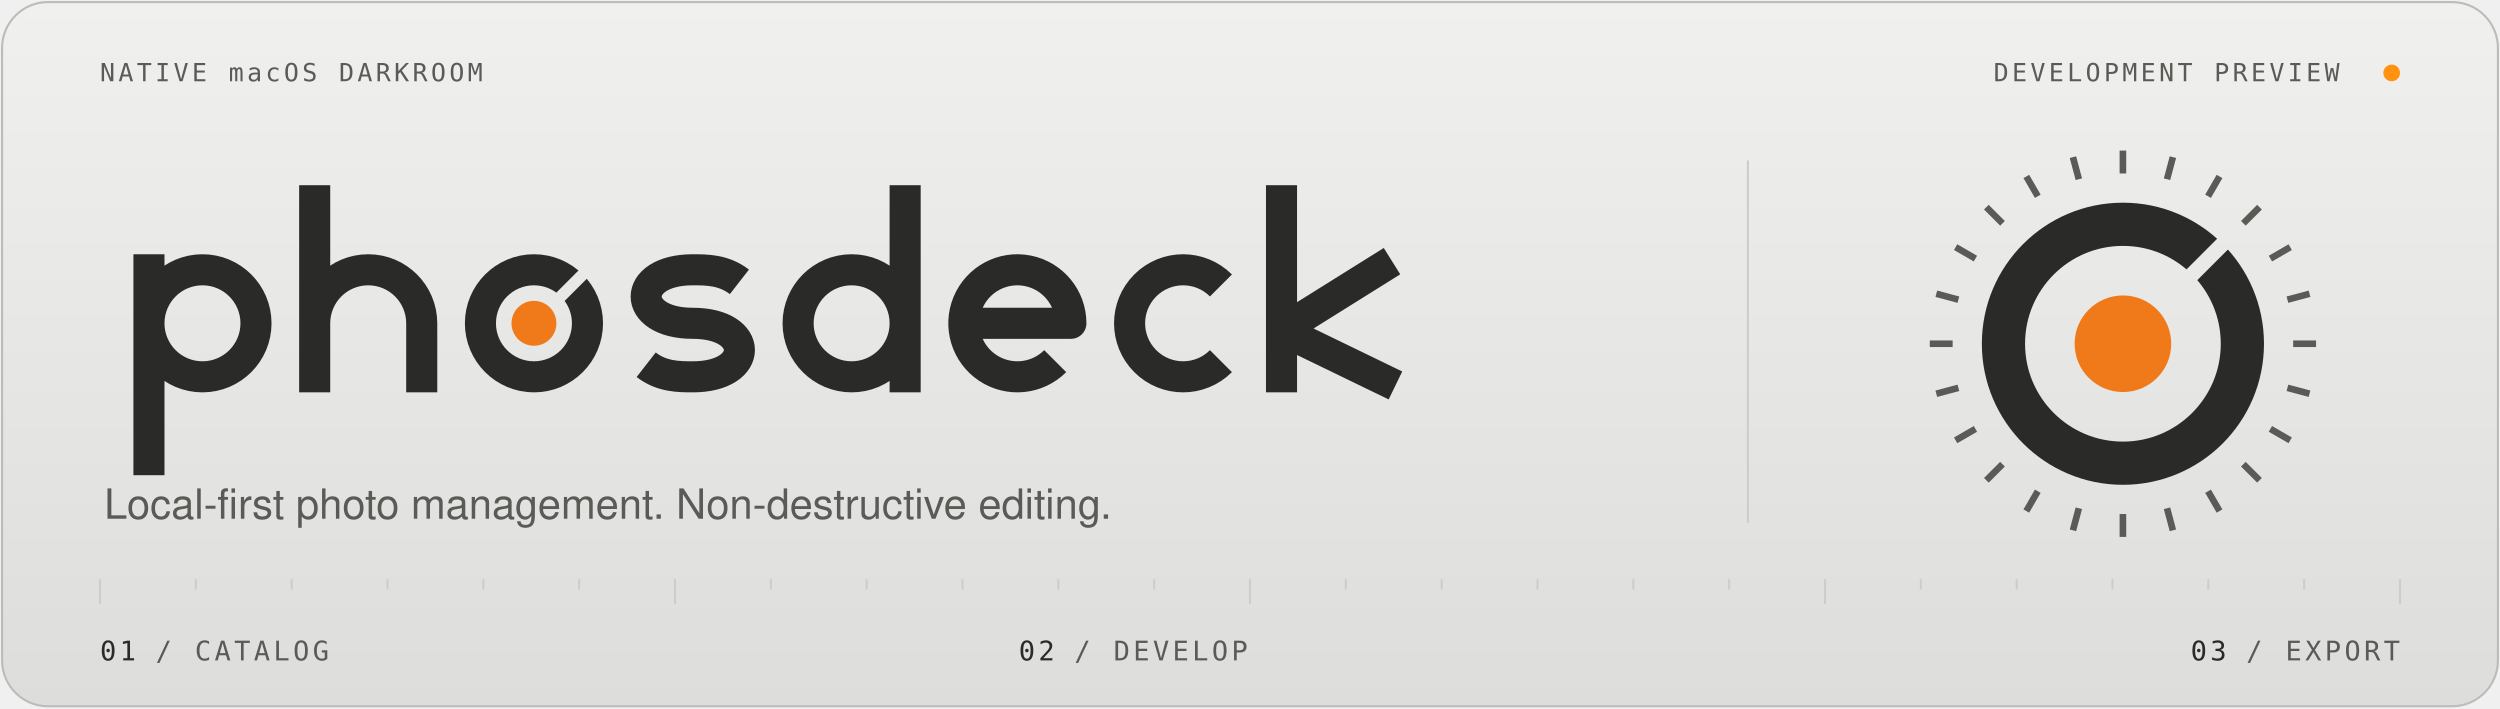
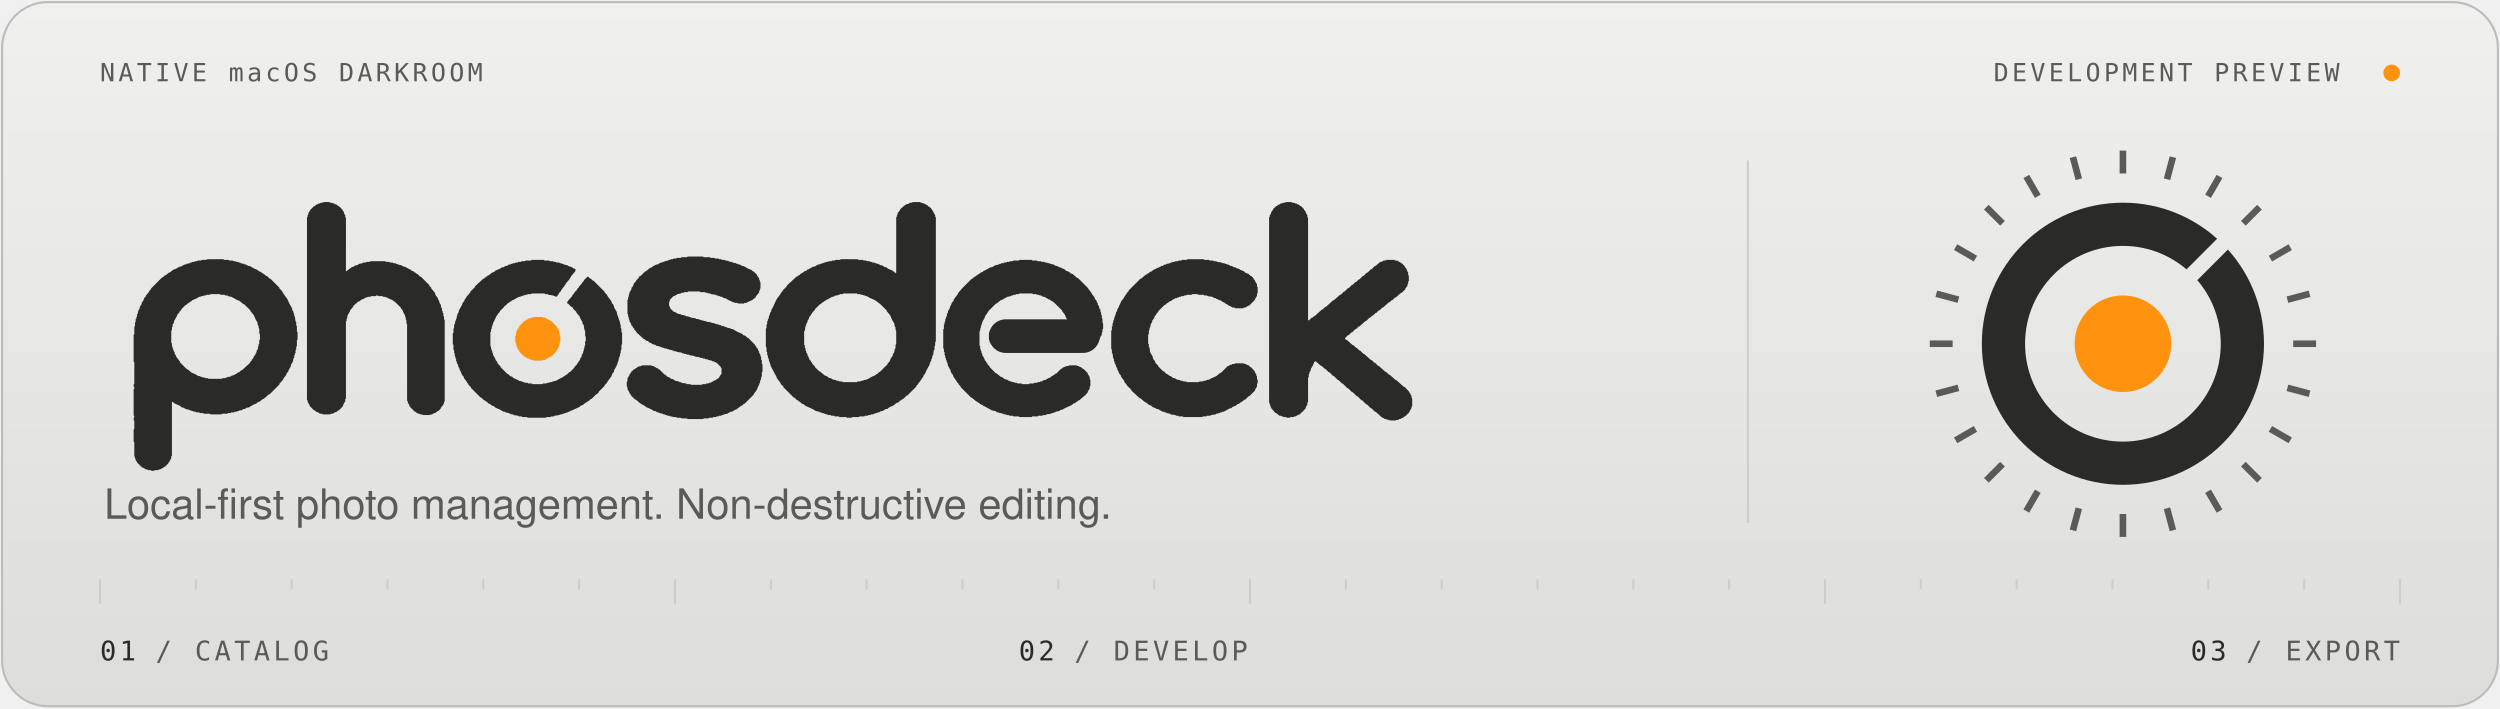
<svg xmlns="http://www.w3.org/2000/svg" width="1200" height="340" viewBox="0 0 1200 340" role="img" aria-labelledby="title description">
  <defs>
    <linearGradient id="case" x1="0" y1="0" x2="0" y2="1">
      <stop offset="0" stop-color="#F0F0EE" />
      <stop offset="1" stop-color="#DDDEDC" />
    </linearGradient>
  </defs>
  <rect x="1" y="1" width="1198" height="338" rx="22" fill="url(#case)" stroke="#BABDB7" />
  <g fill="#5A5B56" font-family="ui-monospace, SFMono-Regular, Menlo, Consolas, monospace" font-size="12" letter-spacing="1.6">
    <text x="48" y="39">NATIVE macOS DARKROOM</text>
    <text x="1123" y="39" text-anchor="end">DEVELOPMENT PREVIEW</text>
  </g>
  <circle cx="1148" cy="35" r="4" fill="#FF920E" />
-   <svg viewBox="0 0 392 108" width="650" height="179" role="img" x="44" y="69">
-     <g transform="translate(12,-28)">
-       <path d="M4.5,60V124M4.5,80a15.5,15.5 0 1 0 31.0,0a15.5,15.5 0 1 0 -31.0,0 M52.5,40V100M52.5,80A15.5,15.5 0 0 1 83.5,80V100 M175.5,68C171,64.5 166,64.5 162,64.5C144,64.5 144,80 162,80C180,80 180,95.5 162,95.5C158,95.5 153,95.5 148.5,92 M192.5,80a15.5,15.5 0 1 0 31.0,0a15.5,15.5 0 1 0 -31.0,0M223.5,40V100 M240.5,80H271.5A15.5,15.5 0 1 0 266.96,90.96 M314.96,69.04A15.5,15.5 0 1 0 314.96,90.96 M332.5,40V100M364.5,62L332.5,82L365.5,98" fill="none" stroke="#2A2B29" stroke-width="9" stroke-linecap="butt" stroke-linejoin="round" />
-       <mask id="notch1" maskUnits="userSpaceOnUse" x="91" y="55" width="50" height="50">
-         <rect x="91" y="55" width="50" height="50" fill="#fff" />
-         <line x1="122.36" y1="73.64" x2="131.56" y2="64.44" stroke="#000" stroke-width="3.4" />
-       </mask>
-       <circle cx="116" cy="80" r="15.5" fill="none" stroke="#2A2B29" stroke-width="9" mask="url(#notch1)" />
-       <circle cx="116" cy="80" r="6.5" fill="#F07A1A" />
-     </g>
+   <svg x="64" y="97" width="614" height="129" viewBox="137 169 1903 400" role="img" aria-label="Phosdeck">
+     <path fill="#2A2B29" fill-rule="evenodd" d="M2016.00 493.50L2019.50 493.00L2020.50 492.00L2022.50 492.00L2023.50 491.00L2026.50 490.00L2028.50 488.00L2029.50 488.00L2036.00 481.50L2036.00 480.50L2039.00 475.50L2039.00 473.50L2040.00 472.50L2040.00 461.50L2039.00 460.50L2039.00 457.50L2037.00 454.50L2037.00 453.50L2035.00 451.50L2035.00 450.50L2028.50 444.00L2027.50 444.00L2016.50 434.00L2015.50 434.00L2006.50 426.00L2005.50 426.00L2001.50 422.00L2000.50 422.00L1990.50 413.00L1989.50 413.00L1984.50 408.00L1983.50 408.00L1979.50 404.00L1978.50 404.00L1968.50 395.00L1967.50 395.00L1962.50 390.00L1961.50 390.00L1957.50 386.00L1956.50 386.00L1952.50 382.00L1951.50 382.00L1942.50 374.00L1941.50 374.00L1940.00 372.50L1940.00 371.50L1944.50 367.00L1945.50 367.00L1949.50 363.00L1950.50 363.00L1955.50 358.00L1956.50 358.00L1960.50 354.00L1961.50 354.00L1970.50 346.00L1971.50 346.00L1976.50 341.00L1977.50 341.00L1980.50 338.00L1981.50 338.00L1985.50 334.00L1986.50 334.00L1990.50 330.00L1991.50 330.00L1995.50 326.00L1996.50 326.00L2005.50 318.00L2006.50 318.00L2009.50 315.00L2010.50 315.00L2014.50 311.00L2015.50 311.00L2023.50 304.00L2024.50 304.00L2030.00 298.50L2030.00 297.50L2033.00 293.50L2033.00 291.50L2034.00 290.50L2034.00 287.50L2035.00 286.50L2035.00 278.50L2034.00 277.50L2034.00 273.50L2033.00 272.50L2031.00 267.50L2029.00 265.50L2029.00 264.50L2024.50 260.00L2023.50 260.00L2021.50 258.00L2020.50 258.00L2017.50 256.00L2014.50 256.00L2013.50 255.00L2001.50 255.00L2000.50 256.00L1997.50 256.00L1994.50 258.00L1992.50 258.00L1985.50 264.00L1984.50 264.00L1979.50 269.00L1978.50 269.00L1973.50 274.00L1972.50 274.00L1967.50 279.00L1966.50 279.00L1961.50 284.00L1960.50 284.00L1956.50 288.00L1955.50 288.00L1951.50 292.00L1950.50 292.00L1945.50 297.00L1944.50 297.00L1939.50 302.00L1938.50 302.00L1933.50 307.00L1932.50 307.00L1923.50 315.00L1922.50 315.00L1911.50 325.00L1910.50 325.00L1906.50 329.00L1905.50 329.00L1894.50 339.00L1893.50 339.00L1891.50 341.00L1890.50 341.00L1886.50 345.00L1885.50 345.00L1885.00 344.50L1885.00 192.50L1884.00 191.50L1884.00 188.50L1882.00 185.50L1881.00 182.50L1879.00 180.50L1879.00 179.50L1874.50 175.00L1873.50 175.00L1871.50 173.00L1868.50 172.00L1867.50 171.00L1865.50 171.00L1864.50 170.00L1861.50 170.00L1860.50 169.00L1851.50 169.00L1850.50 170.00L1847.50 170.00L1846.50 171.00L1844.50 171.00L1841.50 173.00L1840.50 173.00L1838.50 175.00L1837.50 175.00L1833.00 179.50L1833.00 180.50L1831.00 182.50L1829.00 187.50L1828.00 188.50L1828.00 190.50L1827.00 191.50L1827.00 467.50L1828.00 468.50L1828.00 470.50L1829.00 471.50L1829.00 473.50L1830.00 474.50L1830.00 475.50L1836.50 483.00L1837.50 483.00L1842.50 487.00L1844.50 487.00L1845.50 488.00L1847.50 488.00L1848.50 489.00L1852.50 489.00L1853.50 490.00L1857.50 490.00L1858.50 489.00L1863.50 489.00L1864.50 488.00L1866.50 488.00L1869.50 486.00L1872.50 485.00L1876.50 481.00L1878.00 480.50L1878.00 479.50L1881.00 476.50L1882.00 473.50L1883.00 472.50L1883.00 471.50L1884.00 470.50L1884.00 467.50L1885.00 466.50L1885.00 430.50L1886.00 429.50L1886.00 425.50L1887.00 424.50L1887.00 422.50L1889.00 419.50L1889.00 417.50L1892.00 412.50L1894.00 407.50L1895.50 406.00L1896.50 406.00L1904.50 413.00L1905.50 413.00L1909.50 417.00L1910.50 417.00L1915.50 422.00L1916.50 422.00L1922.50 428.00L1923.50 428.00L1929.50 434.00L1930.50 434.00L1935.50 439.00L1936.50 439.00L1943.50 446.00L1944.50 446.00L1950.50 452.00L1951.50 452.00L1957.50 458.00L1958.50 458.00L1964.50 464.00L1965.50 464.00L1971.50 470.00L1972.50 470.00L1978.50 476.00L1979.50 476.00L1984.50 481.00L1985.50 481.00L1995.50 490.00L1996.50 490.00L1999.50 492.00L2001.50 492.00L2002.50 493.00L2005.50 493.00L2006.50 494.00L2015.50 494.00ZM168.00 568.50L168.50 568.00L173.50 568.00L174.50 567.00L176.50 567.00L179.50 565.00L180.50 565.00L182.50 563.00L183.50 563.00L189.00 557.50L189.00 556.50L191.00 554.50L191.00 553.50L193.00 550.50L193.00 547.50L194.00 546.50L194.00 466.50L194.50 466.00L198.50 469.00L205.50 472.00L209.50 475.00L211.50 475.00L214.50 477.00L219.50 478.00L220.50 479.00L222.50 479.00L223.50 480.00L225.50 480.00L226.50 481.00L229.50 481.00L230.50 482.00L234.50 482.00L235.50 483.00L240.50 483.00L241.50 484.00L250.50 484.00L251.50 485.00L267.50 485.00L268.50 484.00L276.50 484.00L277.50 483.00L281.50 483.00L282.50 482.00L286.50 482.00L287.50 481.00L290.50 481.00L291.50 480.00L293.50 480.00L294.50 479.00L297.50 479.00L300.50 477.00L302.50 477.00L305.50 475.00L307.50 475.00L316.50 470.00L319.50 469.00L321.50 467.00L324.50 466.00L329.50 462.00L330.50 462.00L338.50 455.00L339.50 455.00L350.00 444.50L354.00 440.50L354.00 439.50L360.00 432.50L360.00 431.50L364.00 426.50L365.00 423.50L367.00 421.50L368.00 418.50L371.00 413.50L371.00 411.50L374.00 406.50L375.00 401.50L376.00 400.50L376.00 397.50L377.00 396.50L377.00 394.50L378.00 393.50L378.00 389.50L379.00 388.50L379.00 384.50L380.00 383.50L380.00 374.50L381.00 373.50L381.00 362.50L380.00 361.50L380.00 353.50L379.00 352.50L379.00 347.50L378.00 346.50L377.00 339.50L376.00 338.50L376.00 335.50L375.00 334.50L375.00 332.50L373.00 329.50L373.00 327.50L368.00 318.50L366.00 313.50L360.00 305.50L360.00 304.50L358.00 302.50L358.00 301.50L354.00 297.50L354.00 296.50L340.50 283.00L339.50 283.00L335.50 279.00L334.50 279.00L329.50 275.00L328.50 275.00L326.50 273.00L323.50 272.00L321.50 270.00L316.50 268.00L309.50 264.00L307.50 264.00L304.50 262.00L302.50 262.00L301.50 261.00L296.50 260.00L295.50 259.00L293.50 259.00L292.50 258.00L289.50 258.00L288.50 257.00L285.50 257.00L284.50 256.00L279.50 256.00L278.50 255.00L271.50 255.00L270.50 254.00L246.50 254.00L245.50 255.00L238.50 255.00L237.50 256.00L232.50 256.00L231.50 257.00L228.50 257.00L227.50 258.00L224.50 258.00L223.50 259.00L221.50 259.00L220.50 260.00L215.50 261.00L214.50 262.00L212.50 262.00L207.50 265.00L205.50 265.00L200.50 268.00L195.50 270.00L190.50 274.00L189.50 274.00L184.50 278.00L183.50 278.00L180.50 281.00L179.50 281.00L163.00 297.50L163.00 298.50L160.00 301.50L160.00 302.50L155.00 308.50L155.00 309.50L153.00 311.50L151.00 316.50L149.00 318.50L149.00 320.50L146.00 325.50L146.00 327.50L144.00 330.50L143.00 335.50L142.00 336.50L142.00 339.50L141.00 340.50L141.00 342.50L140.00 343.50L140.00 347.50L139.00 348.50L139.00 353.50L138.00 354.50L138.00 365.50L137.00 366.50L137.00 406.50L138.00 407.50L138.00 439.50L137.00 440.50L137.00 443.50L138.00 444.50L138.00 446.50L137.00 447.50L137.00 486.50L138.00 487.50L138.00 488.50L137.00 489.50L138.00 490.50L137.00 491.50L137.00 493.50L138.00 494.50L138.00 506.50L137.00 507.50L137.00 525.50L138.00 526.50L138.00 547.50L139.00 548.50L139.00 550.50L140.00 551.50L140.00 553.50L142.00 555.50L142.00 556.50L149.50 564.00L150.50 564.00L155.50 567.00L157.50 567.00L158.50 568.00L162.50 568.00L163.50 569.00L167.50 569.00ZM268.50 432.00L248.50 432.00L247.50 431.00L243.50 431.00L242.50 430.00L239.50 430.00L238.50 429.00L236.50 429.00L235.50 428.00L233.50 428.00L228.50 425.00L223.50 423.00L217.50 418.00L216.50 418.00L206.00 407.50L206.00 406.50L200.00 398.50L200.00 397.50L198.00 394.50L198.00 392.50L196.00 389.50L196.00 387.50L195.00 386.50L195.00 384.50L194.00 383.50L194.00 379.50L193.00 378.50L193.00 360.50L194.00 359.50L194.00 355.50L195.00 354.50L195.00 351.50L197.00 348.50L197.00 346.50L202.00 337.50L202.00 336.50L205.00 333.50L205.00 332.50L208.00 329.50L208.00 328.50L214.50 322.00L215.50 322.00L218.50 319.00L219.50 319.00L221.50 317.00L222.50 317.00L224.50 315.00L231.50 312.00L234.50 310.00L236.50 310.00L237.50 309.00L240.50 309.00L241.50 308.00L244.50 308.00L245.50 307.00L250.50 307.00L251.50 306.00L265.50 306.00L266.50 307.00L272.50 307.00L273.50 308.00L276.50 308.00L277.50 309.00L282.50 310.00L291.50 315.00L294.50 316.00L300.50 321.00L301.50 321.00L311.00 330.50L311.00 331.50L316.00 337.50L319.00 344.50L321.00 347.50L322.00 352.50L323.00 353.50L323.00 356.50L324.00 357.50L324.00 364.50L325.00 365.50L325.00 373.50L324.00 374.50L324.00 379.50L323.00 380.50L323.00 383.50L322.00 384.50L322.00 387.50L320.00 390.50L320.00 392.50L319.00 393.50L318.00 396.50L316.00 398.50L315.00 401.50L313.00 403.50L313.00 404.50L310.00 407.50L310.00 408.50L298.50 419.00L297.50 419.00L294.50 422.00L291.50 423.00L289.50 425.00L288.50 425.00L285.50 427.00L283.50 427.00L280.50 429.00L277.50 429.00L276.50 430.00L274.50 430.00L273.50 431.00L269.50 431.00L269.00 431.50ZM985.00 491.50L985.50 491.00L992.50 491.00L993.50 490.00L998.50 490.00L999.50 489.00L1003.50 489.00L1004.50 488.00L1007.50 488.00L1008.50 487.00L1011.50 487.00L1012.50 486.00L1014.50 486.00L1015.50 485.00L1020.50 484.00L1025.50 481.00L1027.50 481.00L1032.50 478.00L1033.50 478.00L1041.50 472.00L1042.50 472.00L1045.50 469.00L1046.50 469.00L1060.00 455.50L1060.00 454.50L1064.00 449.50L1067.00 442.50L1068.00 441.50L1068.00 439.50L1069.00 438.50L1070.00 433.50L1071.00 432.50L1071.00 429.50L1072.00 428.50L1072.00 422.50L1073.00 421.50L1073.00 410.50L1072.00 409.50L1072.00 404.50L1071.00 403.50L1071.00 399.50L1070.00 398.50L1070.00 396.50L1068.00 393.50L1068.00 391.50L1067.00 390.50L1066.00 387.50L1064.00 385.50L1064.00 384.50L1062.00 382.50L1062.00 381.50L1051.50 371.00L1050.50 371.00L1047.50 368.00L1044.50 367.00L1042.50 365.00L1035.50 362.00L1028.50 358.00L1026.50 358.00L1025.50 357.00L1020.50 356.00L1019.50 355.00L1017.50 355.00L1016.50 354.00L1011.50 353.00L1010.50 352.00L1008.50 352.00L1007.50 351.00L1004.50 351.00L1003.50 350.00L1001.50 350.00L1000.50 349.00L997.50 349.00L996.50 348.00L989.50 347.00L988.50 346.00L985.50 346.00L984.50 345.00L981.50 345.00L980.50 344.00L978.50 344.00L977.50 343.00L974.50 343.00L973.50 342.00L966.50 341.00L965.50 340.00L963.50 340.00L962.50 339.00L959.50 339.00L958.50 338.00L956.50 338.00L955.50 337.00L952.50 337.00L951.50 336.00L946.50 335.00L943.50 333.00L940.50 332.00L936.00 327.50L935.00 324.50L934.00 323.50L934.00 317.50L935.00 316.50L935.00 314.50L940.50 309.00L941.50 309.00L946.50 306.00L951.50 305.00L952.50 304.00L955.50 304.00L956.50 303.00L961.50 303.00L962.50 302.00L979.50 302.00L980.50 303.00L987.50 303.00L988.50 304.00L991.50 304.00L992.50 305.00L995.50 305.00L996.50 306.00L1003.50 307.00L1004.50 308.00L1006.50 308.00L1007.50 309.00L1009.50 309.00L1010.50 310.00L1012.50 310.00L1015.50 312.00L1017.50 312.00L1024.50 316.00L1025.50 316.00L1028.50 318.00L1030.50 318.00L1031.50 319.00L1035.50 319.00L1036.50 320.00L1045.50 320.00L1046.50 319.00L1049.50 319.00L1050.50 318.00L1057.50 315.00L1063.00 310.50L1063.00 309.50L1068.00 303.50L1068.00 301.50L1069.00 300.50L1069.00 298.50L1070.00 297.50L1070.00 288.50L1069.00 287.50L1069.00 285.50L1068.00 284.50L1068.00 282.50L1065.00 278.50L1065.00 277.50L1059.50 272.00L1058.50 272.00L1056.50 270.00L1051.50 268.00L1044.50 264.00L1042.50 264.00L1039.50 262.00L1037.50 262.00L1036.50 261.00L1034.50 261.00L1033.50 260.00L1028.50 259.00L1027.50 258.00L1024.50 258.00L1023.50 257.00L1021.50 257.00L1020.50 256.00L1017.50 256.00L1016.50 255.00L1012.50 255.00L1011.50 254.00L1008.50 254.00L1007.50 253.00L1002.50 253.00L1001.50 252.00L995.50 252.00L994.50 251.00L985.50 251.00L984.50 250.00L961.50 250.00L960.50 251.00L952.50 251.00L951.50 252.00L945.50 252.00L944.50 253.00L940.50 253.00L939.50 254.00L936.50 254.00L935.50 255.00L933.50 255.00L932.50 256.00L927.50 257.00L926.50 258.00L924.50 258.00L923.50 259.00L921.50 259.00L916.50 262.00L914.50 262.00L911.50 264.00L910.50 264.00L908.50 266.00L905.50 267.00L899.50 272.00L898.50 272.00L891.50 279.00L890.50 279.00L889.00 280.50L889.00 281.50L885.00 285.50L885.00 286.50L882.00 289.50L880.00 294.50L878.00 296.50L878.00 298.50L875.00 303.50L875.00 305.50L874.00 306.50L874.00 309.50L873.00 310.50L873.00 313.50L872.00 314.50L872.00 335.50L873.00 336.50L873.00 339.50L874.00 340.50L874.00 343.50L875.00 344.50L875.00 346.50L877.00 349.50L878.00 352.50L880.00 354.50L880.00 355.50L882.00 357.50L882.00 358.50L885.00 361.50L885.00 362.50L896.50 373.00L897.50 373.00L899.50 375.00L902.50 376.00L904.50 378.00L905.50 378.00L910.50 381.00L912.50 381.00L915.50 383.00L920.50 384.00L921.50 385.00L923.50 385.00L924.50 386.00L926.50 386.00L927.50 387.00L930.50 387.00L931.50 388.00L933.50 388.00L934.50 389.00L937.50 389.00L938.50 390.00L940.50 390.00L941.50 391.00L944.50 391.00L945.50 392.00L952.50 393.00L953.50 394.00L955.50 394.00L956.50 395.00L959.50 395.00L960.50 396.00L963.50 396.00L964.50 397.00L971.50 398.00L972.50 399.00L979.50 400.00L980.50 401.00L983.50 401.00L984.50 402.00L987.50 402.00L988.50 403.00L991.50 403.00L992.50 404.00L997.50 405.00L998.50 406.00L1000.50 406.00L1001.50 407.00L1004.50 408.00L1011.00 414.50L1011.00 415.50L1012.00 416.50L1012.00 424.50L1009.00 428.50L1009.00 429.50L1006.50 432.00L1005.50 432.00L1003.50 434.00L1002.50 434.00L995.50 438.00L993.50 438.00L992.50 439.00L989.50 439.00L988.50 440.00L983.50 440.00L982.50 441.00L966.50 441.00L965.50 440.00L960.50 440.00L959.50 439.00L952.50 438.00L951.50 437.00L949.50 437.00L948.50 436.00L943.50 435.00L938.50 432.00L936.50 432.00L934.50 430.00L931.50 429.00L928.50 426.00L927.50 426.00L919.50 418.00L918.50 418.00L916.50 416.00L915.50 416.00L910.50 413.00L908.50 413.00L907.50 412.00L893.50 412.00L892.50 413.00L887.50 414.00L885.50 416.00L884.50 416.00L882.50 418.00L881.50 418.00L877.00 422.50L877.00 423.50L875.00 425.50L875.00 426.50L872.00 431.50L872.00 435.50L871.00 436.50L871.00 443.50L872.00 444.50L872.00 447.50L875.00 452.50L875.00 453.50L877.00 455.50L877.00 456.50L883.50 463.00L884.50 463.00L891.50 469.00L892.50 469.00L894.50 471.00L897.50 472.00L899.50 474.00L906.50 477.00L911.50 480.00L913.50 480.00L916.50 482.00L918.50 482.00L919.50 483.00L924.50 484.00L925.50 485.00L927.50 485.00L928.50 486.00L930.50 486.00L931.50 487.00L934.50 487.00L935.50 488.00L938.50 488.00L939.50 489.00L944.50 489.00L945.50 490.00L951.50 490.00L952.50 491.00L960.50 491.00L961.50 492.00L984.50 492.00ZM578.00 485.50L581.50 485.00L582.50 484.00L587.50 482.00L589.50 480.00L590.50 480.00L594.00 476.50L594.00 475.50L598.00 470.50L598.00 469.50L599.00 468.50L599.00 466.50L600.00 465.50L600.00 344.50L599.00 343.50L599.00 339.50L598.00 338.50L598.00 334.50L597.00 333.50L597.00 331.50L596.00 330.50L596.00 327.50L595.00 326.50L594.00 321.50L592.00 318.50L592.00 316.50L591.00 315.50L591.00 314.50L590.00 313.50L589.00 310.50L587.00 308.50L585.00 303.50L580.00 297.50L580.00 296.50L577.00 293.50L577.00 292.50L564.50 280.00L563.50 280.00L559.50 276.00L558.50 276.00L556.50 274.00L555.50 274.00L553.50 272.00L550.50 271.00L548.50 269.00L547.50 269.00L540.50 265.00L538.50 265.00L535.50 263.00L530.50 262.00L529.50 261.00L527.50 261.00L526.50 260.00L523.50 260.00L522.50 259.00L518.50 259.00L517.50 258.00L512.50 258.00L511.50 257.00L489.50 257.00L488.50 258.00L483.50 258.00L482.50 259.00L478.50 259.00L477.50 260.00L472.50 261.00L469.50 263.00L467.50 263.00L464.50 265.00L461.50 266.00L453.50 272.00L453.00 271.50L453.00 192.50L452.00 191.50L452.00 188.50L450.00 185.50L450.00 183.50L448.00 181.50L448.00 180.50L442.50 175.00L441.50 175.00L439.50 173.00L436.50 172.00L435.50 171.00L433.50 171.00L432.50 170.00L429.50 170.00L428.50 169.00L419.50 169.00L418.50 170.00L415.50 170.00L414.50 171.00L412.50 171.00L411.50 172.00L408.50 173.00L406.50 175.00L405.50 175.00L400.50 180.00L397.00 185.50L397.00 187.50L396.00 188.50L396.00 190.50L395.00 191.50L395.00 463.50L396.00 464.50L396.00 466.50L399.00 471.50L399.00 472.50L405.50 479.00L406.50 479.00L408.50 481.00L411.50 482.00L414.50 484.00L417.50 484.00L418.50 485.00L429.50 485.00L430.50 484.00L433.50 484.00L436.50 482.00L439.50 481.00L441.50 479.00L442.50 479.00L448.00 473.50L450.00 468.50L452.00 465.50L452.00 462.50L453.00 461.50L453.00 346.50L454.00 345.50L454.00 342.50L455.00 341.50L455.00 338.50L459.00 331.50L459.00 330.50L464.00 324.50L464.00 323.50L471.50 317.00L472.50 317.00L476.50 314.00L479.50 313.00L482.50 311.00L484.50 311.00L485.50 310.00L489.50 310.00L490.50 309.00L497.50 309.00L498.50 308.00L500.50 308.00L501.50 309.00L507.50 309.00L508.50 310.00L511.50 310.00L512.50 311.00L514.50 311.00L515.50 312.00L522.50 315.00L524.50 317.00L525.50 317.00L535.00 326.50L535.00 327.50L537.00 329.50L539.00 334.50L541.00 337.50L541.00 339.50L542.00 340.50L542.00 343.50L543.00 344.50L543.00 349.50L544.00 350.50L544.00 464.50L545.00 465.50L545.00 467.50L547.00 470.50L548.00 473.50L555.50 481.00L556.50 481.00L558.50 483.00L559.50 483.00L560.50 484.00L562.50 484.00L563.50 485.00L566.50 485.00L567.50 486.00L577.50 486.00ZM1474.00 488.50L1474.50 488.00L1482.50 488.00L1483.50 487.00L1489.50 487.00L1490.50 486.00L1494.50 486.00L1495.50 485.00L1502.50 484.00L1503.50 483.00L1505.50 483.00L1506.50 482.00L1508.50 482.00L1509.50 481.00L1514.50 480.00L1517.50 478.00L1519.50 478.00L1522.50 476.00L1533.50 471.00L1535.50 469.00L1538.50 468.00L1540.50 466.00L1541.50 466.00L1543.50 464.00L1544.50 464.00L1552.50 457.00L1554.00 456.50L1554.00 455.50L1557.00 452.50L1557.00 451.50L1560.00 446.50L1560.00 443.50L1561.00 442.50L1561.00 433.50L1560.00 432.50L1560.00 429.50L1557.00 424.50L1557.00 423.50L1550.50 417.00L1549.50 417.00L1547.50 415.00L1544.50 414.00L1543.50 413.00L1541.50 413.00L1540.50 412.00L1529.50 412.00L1528.50 413.00L1525.50 413.00L1524.50 414.00L1522.50 414.00L1521.50 415.00L1520.50 415.00L1518.50 417.00L1517.50 417.00L1510.50 424.00L1509.50 424.00L1507.50 426.00L1506.50 426.00L1504.50 428.00L1503.50 428.00L1501.50 430.00L1498.50 431.00L1493.50 434.00L1491.50 434.00L1488.50 436.00L1486.50 436.00L1485.50 437.00L1482.50 437.00L1481.50 438.00L1477.50 438.00L1476.50 439.00L1470.50 439.00L1469.50 440.00L1459.50 440.00L1458.50 439.00L1452.50 439.00L1451.50 438.00L1448.50 438.00L1447.50 437.00L1444.50 437.00L1443.50 436.00L1441.50 436.00L1440.50 435.00L1439.50 435.00L1436.50 433.00L1434.50 433.00L1433.50 432.00L1432.50 432.00L1430.50 430.00L1427.50 429.00L1421.50 424.00L1420.50 424.00L1411.00 414.50L1411.00 413.50L1408.00 410.50L1408.00 409.50L1406.00 407.50L1406.00 406.50L1404.00 404.50L1403.00 401.50L1400.00 396.50L1400.00 394.50L1399.00 393.50L1399.00 391.50L1398.00 390.50L1398.00 388.50L1397.00 387.50L1397.00 383.50L1396.00 382.50L1396.00 361.50L1397.00 360.50L1397.00 357.50L1398.00 356.50L1398.00 353.50L1399.00 352.50L1399.00 350.50L1400.00 349.50L1400.00 347.50L1403.00 342.50L1405.00 337.50L1407.00 335.50L1407.00 334.50L1409.00 332.50L1409.00 331.50L1420.50 320.00L1421.50 320.00L1427.50 315.00L1428.50 315.00L1437.50 310.00L1442.50 309.00L1443.50 308.00L1445.50 308.00L1446.50 307.00L1449.50 307.00L1450.50 306.00L1454.50 306.00L1455.50 305.00L1474.50 305.00L1475.50 306.00L1480.50 306.00L1481.50 307.00L1484.50 307.00L1485.50 308.00L1487.50 308.00L1490.50 310.00L1492.50 310.00L1499.50 314.00L1500.50 314.00L1502.50 316.00L1503.50 316.00L1507.50 319.00L1519.00 330.50L1519.00 331.50L1523.00 336.50L1525.00 341.50L1527.00 344.50L1527.00 347.50L1526.50 348.00L1427.50 348.00L1426.50 349.00L1424.50 349.00L1423.50 350.00L1421.50 350.00L1419.50 352.00L1418.50 352.00L1413.00 357.50L1413.00 358.50L1411.00 361.50L1411.00 363.50L1410.00 364.50L1410.00 373.50L1411.00 374.50L1411.00 376.50L1412.00 377.50L1412.00 378.50L1415.00 381.50L1415.00 382.50L1416.50 383.00L1419.50 386.00L1422.50 387.00L1423.50 388.00L1426.50 388.00L1427.50 389.00L1552.50 389.00L1553.50 388.00L1555.50 388.00L1556.50 387.00L1558.50 387.00L1559.50 386.00L1562.50 385.00L1564.50 383.00L1565.50 383.00L1570.00 378.50L1574.00 374.50L1576.00 369.50L1578.00 366.50L1578.00 363.50L1579.00 362.50L1579.00 358.50L1580.00 357.50L1580.00 349.50L1579.00 348.50L1579.00 342.50L1578.00 341.50L1578.00 337.50L1577.00 336.50L1577.00 333.50L1576.00 332.50L1576.00 329.50L1574.00 326.50L1574.00 324.50L1572.00 321.50L1572.00 319.50L1571.00 318.50L1570.00 315.50L1568.00 313.50L1567.00 310.50L1563.00 305.50L1563.00 304.50L1561.00 302.50L1561.00 301.50L1558.00 298.50L1558.00 297.50L1542.50 282.00L1541.50 282.00L1534.50 276.00L1531.50 275.00L1529.50 273.00L1524.50 271.00L1522.50 269.00L1517.50 267.00L1516.50 266.00L1514.50 266.00L1511.50 264.00L1509.50 264.00L1506.50 262.00L1501.50 261.00L1500.50 260.00L1497.50 260.00L1496.50 259.00L1493.50 259.00L1492.50 258.00L1488.50 258.00L1487.50 257.00L1482.50 257.00L1481.50 256.00L1474.50 256.00L1473.50 255.00L1455.50 255.00L1454.50 256.00L1446.50 256.00L1445.50 257.00L1441.50 257.00L1440.50 258.00L1436.50 258.00L1435.50 259.00L1432.50 259.00L1431.50 260.00L1428.50 260.00L1427.50 261.00L1425.50 261.00L1424.50 262.00L1419.50 263.00L1414.50 266.00L1412.50 266.00L1403.50 271.00L1402.50 271.00L1400.50 273.00L1397.50 274.00L1395.50 276.00L1394.50 276.00L1392.50 278.00L1391.50 278.00L1389.50 280.00L1388.50 280.00L1385.50 283.00L1384.50 283.00L1370.50 297.00L1364.00 304.50L1364.00 305.50L1358.00 313.50L1357.00 316.50L1355.00 318.50L1353.00 323.50L1352.00 324.50L1352.00 326.50L1349.00 331.50L1349.00 333.50L1348.00 334.50L1347.00 339.50L1346.00 340.50L1346.00 342.50L1345.00 343.50L1345.00 346.50L1344.00 347.50L1344.00 350.50L1343.00 351.50L1343.00 357.50L1342.00 358.50L1342.00 386.50L1343.00 387.50L1343.00 391.50L1344.00 392.50L1344.00 396.50L1345.00 397.50L1345.00 400.50L1346.00 401.50L1346.00 403.50L1347.00 404.50L1347.00 406.50L1348.00 407.50L1349.00 412.50L1353.00 419.50L1353.00 421.50L1354.00 422.50L1354.00 423.50L1356.00 425.50L1358.00 430.50L1360.00 432.50L1360.00 433.50L1362.00 435.50L1362.00 436.50L1365.00 439.50L1365.00 440.50L1368.00 443.50L1368.00 444.50L1383.50 460.00L1384.50 460.00L1391.50 466.00L1392.50 466.00L1394.50 468.00L1395.50 468.00L1397.50 470.00L1400.50 471.00L1402.50 473.00L1403.50 473.00L1414.50 479.00L1419.50 480.00L1422.50 482.00L1424.50 482.00L1425.50 483.00L1428.50 483.00L1429.50 484.00L1431.50 484.00L1432.50 485.00L1435.50 485.00L1436.50 486.00L1439.50 486.00L1440.50 487.00L1445.50 487.00L1446.50 488.00L1454.50 488.00L1455.50 489.00L1473.50 489.00ZM1206.00 489.50L1206.50 489.00L1216.50 489.00L1217.50 488.00L1224.50 488.00L1225.50 487.00L1229.50 487.00L1230.50 486.00L1233.50 486.00L1234.50 485.00L1237.50 485.00L1238.50 484.00L1240.50 484.00L1241.50 483.00L1243.50 483.00L1244.50 482.00L1246.50 482.00L1249.50 480.00L1251.50 480.00L1256.50 477.00L1258.50 477.00L1262.50 474.00L1267.50 472.00L1272.50 468.00L1275.50 467.00L1278.50 464.00L1279.50 464.00L1281.50 462.00L1282.50 462.00L1287.50 457.00L1288.50 457.00L1302.00 443.50L1302.00 442.50L1305.00 439.50L1305.00 438.50L1308.00 435.50L1308.00 434.50L1310.00 432.50L1310.00 431.50L1312.00 429.50L1313.00 426.50L1315.00 424.50L1317.00 419.50L1322.00 410.50L1322.00 408.50L1324.00 405.50L1324.00 403.50L1325.00 402.50L1326.00 397.50L1327.00 396.50L1328.00 389.50L1329.00 388.50L1329.00 383.50L1330.00 382.50L1330.00 377.50L1331.00 376.50L1331.00 191.50L1330.00 190.50L1330.00 188.50L1327.00 183.50L1327.00 182.50L1325.00 180.50L1325.00 179.50L1321.50 176.00L1320.50 176.00L1317.50 173.00L1316.50 173.00L1313.50 171.00L1311.50 171.00L1310.50 170.00L1308.50 170.00L1307.50 169.00L1296.50 169.00L1295.50 170.00L1292.50 170.00L1289.50 172.00L1287.50 172.00L1286.50 173.00L1285.50 173.00L1278.00 179.50L1278.00 180.50L1274.00 185.50L1274.00 187.50L1273.00 188.50L1273.00 190.50L1272.00 191.50L1272.00 274.50L1271.50 275.00L1266.50 271.00L1259.50 268.00L1257.50 266.00L1255.50 266.00L1250.50 263.00L1248.50 263.00L1247.50 262.00L1246.50 262.00L1245.50 261.00L1243.50 261.00L1242.50 260.00L1240.50 260.00L1239.50 259.00L1236.50 259.00L1235.50 258.00L1233.50 258.00L1232.50 257.00L1228.50 257.00L1227.50 256.00L1223.50 256.00L1222.50 255.00L1215.50 255.00L1214.50 254.00L1189.50 254.00L1188.50 255.00L1181.50 255.00L1180.50 256.00L1176.50 256.00L1175.50 257.00L1171.50 257.00L1170.50 258.00L1167.50 258.00L1166.50 259.00L1164.50 259.00L1163.50 260.00L1161.50 260.00L1160.50 261.00L1158.50 261.00L1157.50 262.00L1155.50 262.00L1150.50 265.00L1148.50 265.00L1141.50 269.00L1140.50 269.00L1138.50 271.00L1135.50 272.00L1131.50 275.00L1130.50 275.00L1127.50 278.00L1126.50 278.00L1124.50 280.00L1123.50 280.00L1109.00 293.50L1109.00 294.50L1103.00 300.50L1103.00 301.50L1100.00 304.50L1100.00 305.50L1094.00 313.50L1088.00 326.50L1086.00 329.50L1086.00 331.50L1084.00 334.50L1084.00 336.50L1083.00 337.50L1082.00 342.50L1081.00 343.50L1081.00 345.50L1080.00 346.50L1080.00 350.50L1079.00 351.50L1079.00 356.50L1078.00 357.50L1078.00 384.50L1079.00 385.50L1079.00 391.50L1080.00 392.50L1080.00 396.50L1081.00 397.50L1081.00 400.50L1082.00 401.50L1083.00 406.50L1084.00 407.50L1084.00 409.50L1085.00 410.50L1085.00 412.50L1094.00 429.50L1094.00 430.50L1100.00 438.50L1100.00 439.50L1104.00 443.50L1104.00 444.50L1119.50 460.00L1120.50 460.00L1124.50 464.00L1125.50 464.00L1127.50 466.00L1128.50 466.00L1131.50 469.00L1134.50 470.00L1136.50 472.00L1147.50 477.00L1152.50 480.00L1157.50 481.00L1158.50 482.00L1160.50 482.00L1161.50 483.00L1163.50 483.00L1164.50 484.00L1166.50 484.00L1167.50 485.00L1169.50 485.00L1170.50 486.00L1174.50 486.00L1175.50 487.00L1179.50 487.00L1180.50 488.00L1186.50 488.00L1187.50 489.00L1197.50 489.00L1198.50 490.00L1205.50 490.00ZM1213.50 437.00L1192.50 437.00L1191.50 436.00L1187.50 436.00L1186.50 435.00L1183.50 435.00L1182.50 434.00L1177.50 433.00L1174.50 431.00L1172.50 431.00L1168.50 428.00L1165.50 427.00L1158.50 421.00L1157.50 421.00L1151.00 414.50L1151.00 413.50L1147.00 409.50L1147.00 408.50L1145.00 406.50L1145.00 405.50L1143.00 403.50L1141.00 398.50L1140.00 397.50L1140.00 395.50L1138.00 392.50L1138.00 390.50L1137.00 389.50L1137.00 386.50L1136.00 385.50L1136.00 382.50L1135.00 381.50L1135.00 361.50L1136.00 360.50L1137.00 353.50L1138.00 352.50L1138.00 350.50L1140.00 347.50L1140.00 345.50L1141.00 344.50L1143.00 339.50L1145.00 337.50L1145.00 336.50L1147.00 334.50L1147.00 333.50L1151.00 329.50L1151.00 328.50L1158.50 321.00L1159.50 321.00L1162.50 318.00L1163.50 318.00L1165.50 316.00L1166.50 316.00L1168.50 314.00L1169.50 314.00L1176.50 310.00L1178.50 310.00L1181.50 308.00L1184.50 308.00L1185.50 307.00L1187.50 307.00L1188.50 306.00L1192.50 306.00L1193.50 305.00L1213.50 305.00L1214.50 306.00L1218.50 306.00L1219.50 307.00L1222.50 307.00L1223.50 308.00L1225.50 308.00L1226.50 309.00L1228.50 309.00L1231.50 311.00L1240.50 315.00L1248.50 321.00L1258.00 330.50L1258.00 331.50L1263.00 337.50L1266.00 344.50L1269.00 349.50L1270.00 354.50L1271.00 355.50L1271.00 359.50L1272.00 360.50L1272.00 380.50L1271.00 381.50L1271.00 386.50L1270.00 387.50L1269.00 392.50L1267.00 395.50L1267.00 397.50L1264.00 401.50L1262.00 406.50L1259.00 409.50L1259.00 410.50L1247.50 422.00L1246.50 422.00L1243.50 425.00L1242.50 425.00L1240.50 427.00L1237.50 428.00L1228.50 433.00L1223.50 434.00L1222.50 435.00L1219.50 435.00L1218.50 436.00L1214.50 436.00L1214.00 436.50ZM751.00 489.50L751.50 489.00L757.50 489.00L758.50 488.00L762.50 488.00L763.50 487.00L770.50 486.00L771.50 485.00L774.50 485.00L775.50 484.00L777.50 484.00L778.50 483.00L780.50 483.00L781.50 482.00L783.50 482.00L784.50 481.00L785.50 481.00L788.50 479.00L790.50 479.00L791.50 478.00L800.50 474.00L802.50 472.00L805.50 471.00L810.50 467.00L811.50 467.00L813.50 465.00L814.50 465.00L817.50 462.00L818.50 462.00L825.50 455.00L826.50 455.00L828.00 453.50L829.00 452.50L829.00 451.50L838.00 442.50L838.00 441.50L842.00 437.50L842.00 436.50L848.00 428.50L850.00 423.50L852.00 421.50L852.00 419.50L856.00 412.50L856.00 411.50L857.00 410.50L857.00 408.50L858.00 407.50L858.00 405.50L859.00 404.50L859.00 401.50L860.00 400.50L860.00 398.50L861.00 397.50L861.00 394.50L862.00 393.50L862.00 389.50L863.00 388.50L863.00 381.50L864.00 380.50L864.00 363.50L863.00 362.50L863.00 357.50L862.00 356.50L862.00 351.50L861.00 350.50L861.00 347.50L860.00 346.50L860.00 344.50L859.00 343.50L859.00 341.50L858.00 340.50L858.00 338.50L857.00 337.50L856.00 332.50L852.00 325.50L852.00 323.50L851.00 322.50L851.00 321.50L849.00 319.50L848.00 316.50L842.00 308.50L842.00 307.50L838.00 303.50L838.00 302.50L821.50 286.00L820.50 286.00L817.50 283.00L816.50 283.00L813.50 280.00L812.50 280.00L807.00 285.50L807.00 286.50L804.00 289.50L804.00 290.50L800.00 294.50L800.00 295.50L797.00 298.50L797.00 299.50L793.00 303.50L793.00 304.50L790.00 307.50L790.00 308.50L783.00 316.50L783.00 317.50L782.00 318.50L782.50 320.00L783.50 320.00L788.50 325.00L789.50 325.00L791.00 326.50L791.00 327.50L796.00 332.50L796.00 333.50L801.00 339.50L802.00 342.50L805.00 347.50L805.00 349.50L807.00 352.50L808.00 359.50L809.00 360.50L809.00 368.50L810.00 369.50L810.00 375.50L809.00 376.50L809.00 382.50L808.00 383.50L808.00 386.50L807.00 387.50L807.00 390.50L806.00 391.50L806.00 393.50L804.00 396.50L804.00 398.50L802.00 401.50L801.00 404.50L799.00 406.50L799.00 407.50L797.00 409.50L797.00 410.50L793.00 414.50L793.00 415.50L786.50 422.00L785.50 422.00L781.50 426.00L780.50 426.00L778.50 428.00L777.50 428.00L775.50 430.00L774.50 430.00L765.50 435.00L760.50 436.00L759.50 437.00L756.50 437.00L755.50 438.00L752.50 438.00L751.50 439.00L746.50 439.00L745.50 440.00L730.50 440.00L729.50 439.00L724.50 439.00L723.50 438.00L719.50 438.00L718.50 437.00L716.50 437.00L715.50 436.00L710.50 435.00L709.50 434.00L702.50 431.00L700.50 429.00L697.50 428.00L694.50 425.00L693.50 425.00L683.00 414.50L683.00 413.50L679.00 409.50L678.00 406.50L676.00 404.50L675.00 401.50L672.00 396.50L672.00 394.50L671.00 393.50L671.00 391.50L670.00 390.50L670.00 388.50L669.00 387.50L669.00 384.50L668.00 383.50L668.00 362.50L669.00 361.50L669.00 358.50L670.00 357.50L670.00 354.50L671.00 353.50L671.00 351.50L672.00 350.50L672.00 348.50L673.00 347.50L677.00 338.50L679.00 336.50L679.00 335.50L682.00 332.50L682.00 331.50L688.00 325.50L688.50 324.00L689.50 324.00L694.50 319.00L695.50 319.00L697.50 317.00L698.50 317.00L700.50 315.00L701.50 315.00L710.50 310.00L712.50 310.00L713.50 309.00L715.50 309.00L716.50 308.00L718.50 308.00L719.50 307.00L722.50 307.00L723.50 306.00L728.50 306.00L729.50 305.00L748.50 305.00L749.50 306.00L753.50 306.00L754.50 307.00L761.50 308.00L762.50 309.00L764.50 309.00L765.50 310.00L766.50 310.00L770.00 305.50L770.00 304.50L773.00 301.50L773.00 300.50L775.00 298.50L775.00 297.50L778.00 294.50L778.00 293.50L780.00 291.50L780.00 290.50L786.00 283.50L786.00 282.50L788.00 280.50L788.00 279.50L794.00 272.50L795.00 269.50L793.50 268.00L792.50 268.00L787.50 265.00L785.50 265.00L782.50 263.00L777.50 262.00L776.50 261.00L774.50 261.00L773.50 260.00L771.50 260.00L770.50 259.00L766.50 259.00L765.50 258.00L762.50 258.00L761.50 257.00L756.50 257.00L755.50 256.00L748.50 256.00L747.50 255.00L729.50 255.00L728.50 256.00L720.50 256.00L719.50 257.00L714.50 257.00L713.50 258.00L709.50 258.00L708.50 259.00L705.50 259.00L704.50 260.00L701.50 260.00L700.50 261.00L698.50 261.00L697.50 262.00L695.50 262.00L692.50 264.00L690.50 264.00L687.50 266.00L685.50 266.00L682.50 268.00L675.50 271.00L673.50 273.00L670.50 274.00L665.50 278.00L664.50 278.00L662.50 280.00L661.50 280.00L658.50 283.00L657.50 283.00L646.00 293.50L645.00 294.50L645.00 295.50L638.00 302.50L638.00 303.50L632.00 310.50L632.00 311.50L630.00 313.50L629.00 316.50L627.00 318.50L626.00 321.50L621.00 330.50L621.00 332.50L619.00 335.50L619.00 337.50L618.00 338.50L618.00 341.50L617.00 342.50L617.00 344.50L616.00 345.50L615.00 350.50L614.00 351.50L614.00 356.50L613.00 357.50L613.00 363.50L612.00 364.50L612.00 380.50L613.00 381.50L613.00 388.50L614.00 389.50L614.00 393.50L615.00 394.50L615.00 398.50L616.00 399.50L616.00 401.50L617.00 402.50L617.00 405.50L618.00 406.50L618.00 408.50L620.00 411.50L620.00 413.50L622.00 416.50L622.00 418.50L623.00 419.50L626.00 426.50L628.00 428.50L629.00 431.50L633.00 436.50L633.00 437.50L635.00 439.50L635.00 440.50L639.00 444.50L639.00 445.50L653.50 460.00L654.50 460.00L658.50 464.00L659.50 464.00L661.50 466.00L662.50 466.00L665.50 469.00L666.50 469.00L670.50 472.00L673.50 473.00L675.50 475.00L682.50 478.00L687.50 481.00L689.50 481.00L690.50 482.00L695.50 483.00L696.50 484.00L698.50 484.00L699.50 485.00L701.50 485.00L702.50 486.00L709.50 487.00L710.50 488.00L714.50 488.00L715.50 489.00L722.50 489.00L723.50 490.00L750.50 490.00ZM1728.00 488.50L1728.50 488.00L1733.50 488.00L1734.50 487.00L1739.50 487.00L1740.50 486.00L1747.50 485.00L1748.50 484.00L1753.50 483.00L1754.50 482.00L1756.50 482.00L1757.50 481.00L1759.50 481.00L1768.50 476.00L1770.50 476.00L1772.50 474.00L1777.50 472.00L1779.50 470.00L1782.50 469.00L1784.50 467.00L1785.50 467.00L1790.50 463.00L1791.50 463.00L1796.50 458.00L1797.50 458.00L1806.00 449.50L1806.00 448.50L1809.00 443.50L1809.00 439.50L1810.00 438.50L1810.00 433.50L1809.00 432.50L1809.00 428.50L1808.00 427.50L1808.00 425.50L1806.00 422.50L1806.00 421.50L1800.50 415.00L1799.50 415.00L1796.50 412.00L1793.50 411.00L1792.50 410.00L1790.50 410.00L1789.50 409.00L1776.50 409.00L1775.50 410.00L1772.50 410.00L1771.50 411.00L1769.50 411.00L1766.50 413.00L1765.50 413.00L1755.50 423.00L1754.50 423.00L1748.50 428.00L1739.50 432.00L1738.50 433.00L1733.50 434.00L1732.50 435.00L1729.50 435.00L1728.50 436.00L1723.50 436.00L1722.50 437.00L1704.50 437.00L1703.50 436.00L1699.50 436.00L1698.50 435.00L1695.50 435.00L1694.50 434.00L1689.50 433.00L1686.50 431.00L1684.50 431.00L1680.50 428.00L1679.50 428.00L1675.50 425.00L1674.50 425.00L1670.50 421.00L1669.50 421.00L1662.00 413.50L1662.00 412.50L1658.00 408.50L1657.00 405.50L1655.00 403.50L1655.00 402.50L1654.00 401.50L1654.00 399.50L1650.00 392.50L1649.00 385.50L1648.00 384.50L1648.00 380.50L1647.00 379.50L1647.00 366.50L1648.00 365.50L1648.00 360.50L1649.00 359.50L1649.00 356.50L1650.00 355.50L1651.00 350.50L1653.00 347.50L1653.00 345.50L1656.00 341.50L1657.00 338.50L1659.00 336.50L1659.00 335.50L1662.00 332.50L1662.00 331.50L1671.50 322.00L1672.50 322.00L1675.50 319.00L1676.50 319.00L1678.50 317.00L1681.50 316.00L1683.50 314.00L1684.50 314.00L1687.50 312.00L1689.50 312.00L1690.50 311.00L1692.50 311.00L1693.50 310.00L1695.50 310.00L1696.50 309.00L1699.50 309.00L1700.50 308.00L1703.50 308.00L1704.50 307.00L1711.50 307.00L1712.50 306.00L1720.50 306.00L1721.50 307.00L1729.50 307.00L1730.50 308.00L1734.50 308.00L1735.50 309.00L1742.50 310.00L1745.50 312.00L1747.50 312.00L1748.50 313.00L1751.50 314.00L1752.50 315.00L1754.50 315.00L1758.50 318.00L1759.50 318.00L1763.50 321.00L1764.50 321.00L1766.50 323.00L1769.50 324.00L1772.50 326.00L1775.50 326.00L1776.50 327.00L1788.50 327.00L1789.50 326.00L1791.50 326.00L1796.50 323.00L1797.50 323.00L1806.00 314.50L1806.00 313.50L1809.00 308.50L1809.00 305.50L1810.00 304.50L1810.00 295.50L1809.00 294.50L1809.00 291.50L1806.00 286.50L1806.00 285.50L1804.00 283.50L1804.00 282.50L1800.50 279.00L1799.50 279.00L1796.50 276.00L1791.50 274.00L1789.50 272.00L1784.50 270.00L1781.50 268.00L1779.50 268.00L1776.50 266.00L1774.50 266.00L1771.50 264.00L1769.50 264.00L1766.50 262.00L1764.50 262.00L1763.50 261.00L1761.50 261.00L1760.50 260.00L1757.50 260.00L1756.50 259.00L1749.50 258.00L1748.50 257.00L1744.50 257.00L1743.50 256.00L1738.50 256.00L1737.50 255.00L1730.50 255.00L1729.50 254.00L1705.50 254.00L1704.50 255.00L1697.50 255.00L1696.50 256.00L1692.50 256.00L1691.50 257.00L1687.50 257.00L1686.50 258.00L1683.50 258.00L1682.50 259.00L1680.50 259.00L1679.50 260.00L1674.50 261.00L1673.50 262.00L1671.50 262.00L1668.50 264.00L1666.50 264.00L1665.50 265.00L1654.50 270.00L1652.50 272.00L1649.50 273.00L1647.50 275.00L1646.50 275.00L1644.50 277.00L1643.50 277.00L1636.50 283.00L1635.50 283.00L1618.00 300.50L1618.00 301.50L1615.00 304.50L1615.00 305.50L1613.00 307.50L1613.00 308.50L1611.00 310.50L1611.00 311.50L1607.00 316.50L1602.00 327.50L1601.00 328.50L1601.00 330.50L1599.00 333.50L1599.00 335.50L1598.00 336.50L1598.00 338.50L1597.00 339.50L1596.00 344.50L1595.00 345.50L1595.00 348.50L1594.00 349.50L1594.00 353.50L1593.00 354.50L1593.00 359.50L1592.00 360.50L1592.00 387.50L1593.00 388.50L1593.00 393.50L1594.00 394.50L1595.00 401.50L1596.00 402.50L1596.00 405.50L1597.00 406.50L1597.00 408.50L1598.00 409.50L1598.00 410.50L1599.00 411.50L1599.00 413.50L1601.00 416.50L1601.00 418.50L1602.00 419.50L1604.00 424.50L1606.00 426.50L1607.00 429.50L1611.00 434.50L1612.00 437.50L1615.00 440.50L1615.00 441.50L1622.00 448.50L1622.00 449.50L1634.50 461.00L1635.50 461.00L1642.50 467.00L1643.50 467.00L1648.50 471.00L1651.50 472.00L1653.50 474.00L1658.50 476.00L1659.50 477.00L1661.50 477.00L1668.50 481.00L1670.50 481.00L1671.50 482.00L1673.50 482.00L1674.50 483.00L1679.50 484.00L1680.50 485.00L1687.50 486.00L1688.50 487.00L1691.50 487.00L1692.50 488.00L1698.50 488.00L1699.50 489.00L1727.50 489.00Z" />
+     <path d="M1435 368.5H1550" fill="none" stroke="#2A2B29" stroke-width="50" stroke-linecap="round" />
+     <path fill="#FF920E" d="M745.00 404.50L748.50 404.00L757.50 399.00L758.50 399.00L766.00 391.50L766.00 390.50L768.00 388.50L769.00 385.50L770.00 384.50L770.00 382.50L771.00 381.50L771.00 378.50L772.00 377.50L772.00 368.50L771.00 367.50L771.00 363.50L770.00 362.50L770.00 359.50L769.00 358.50L769.00 357.50L767.00 355.50L767.00 354.50L758.50 346.00L757.50 346.00L755.50 344.00L754.50 344.00L749.50 341.00L746.50 341.00L745.50 340.00L732.50 340.00L731.50 341.00L728.50 341.00L727.50 342.00L725.50 342.00L722.50 344.00L721.50 344.00L719.50 346.00L718.50 346.00L712.00 352.50L707.00 360.50L707.00 362.50L706.00 363.50L706.00 367.50L705.00 368.50L705.00 377.50L706.00 378.50L706.00 381.50L707.00 382.50L707.00 384.50L708.00 385.50L709.00 388.50L711.00 390.50L711.00 391.50L718.50 399.00L719.50 399.00L723.50 402.00L725.50 402.00L728.50 404.00L731.50 404.00L732.50 405.00L744.50 405.00Z" />
  </svg>
  <text x="50" y="249" fill="#5A5B56" font-family="-apple-system, BlinkMacSystemFont, Helvetica, Arial, sans-serif" font-size="20">Local-first photo management. Non-destructive editing.</text>
  <path d="M839 77v174" stroke="#CDCECB" />
  <svg width="244" height="244" viewBox="0 0 1024 1024" x="897" y="43">
    <line x1="512.0" y1="169.0" x2="512.0" y2="122.9" stroke="#5A5B56" stroke-width="13.312" stroke-linecap="butt" />
    <line x1="600.8" y1="180.6" x2="612.7" y2="136.1" stroke="#5A5B56" stroke-width="13.312" stroke-linecap="butt" />
    <line x1="683.5" y1="214.9" x2="706.6" y2="175.0" stroke="#5A5B56" stroke-width="13.312" stroke-linecap="butt" />
    <line x1="754.6" y1="269.4" x2="787.1" y2="236.9" stroke="#5A5B56" stroke-width="13.312" stroke-linecap="butt" />
    <line x1="809.1" y1="340.5" x2="849.0" y2="317.4" stroke="#5A5B56" stroke-width="13.312" stroke-linecap="butt" />
    <line x1="843.4" y1="423.2" x2="887.9" y2="411.3" stroke="#5A5B56" stroke-width="13.312" stroke-linecap="butt" />
    <line x1="855.0" y1="512.0" x2="901.1" y2="512.0" stroke="#5A5B56" stroke-width="13.312" stroke-linecap="butt" />
    <line x1="843.4" y1="600.8" x2="887.9" y2="612.7" stroke="#5A5B56" stroke-width="13.312" stroke-linecap="butt" />
    <line x1="809.1" y1="683.5" x2="849.0" y2="706.6" stroke="#5A5B56" stroke-width="13.312" stroke-linecap="butt" />
    <line x1="754.6" y1="754.6" x2="787.1" y2="787.1" stroke="#5A5B56" stroke-width="13.312" stroke-linecap="butt" />
    <line x1="683.5" y1="809.1" x2="706.6" y2="849.0" stroke="#5A5B56" stroke-width="13.312" stroke-linecap="butt" />
    <line x1="600.8" y1="843.4" x2="612.7" y2="887.9" stroke="#5A5B56" stroke-width="13.312" stroke-linecap="butt" />
    <line x1="512.0" y1="855.0" x2="512.0" y2="901.1" stroke="#5A5B56" stroke-width="13.312" stroke-linecap="butt" />
    <line x1="423.2" y1="843.4" x2="411.3" y2="887.9" stroke="#5A5B56" stroke-width="13.312" stroke-linecap="butt" />
    <line x1="340.5" y1="809.1" x2="317.4" y2="849.0" stroke="#5A5B56" stroke-width="13.312" stroke-linecap="butt" />
    <line x1="269.4" y1="754.6" x2="236.9" y2="787.1" stroke="#5A5B56" stroke-width="13.312" stroke-linecap="butt" />
    <line x1="214.9" y1="683.5" x2="175.0" y2="706.6" stroke="#5A5B56" stroke-width="13.312" stroke-linecap="butt" />
    <line x1="180.6" y1="600.8" x2="136.1" y2="612.7" stroke="#5A5B56" stroke-width="13.312" stroke-linecap="butt" />
    <line x1="169.0" y1="512.0" x2="122.9" y2="512.0" stroke="#5A5B56" stroke-width="13.312" stroke-linecap="butt" />
    <line x1="180.6" y1="423.2" x2="136.1" y2="411.3" stroke="#5A5B56" stroke-width="13.312" stroke-linecap="butt" />
    <line x1="214.9" y1="340.5" x2="175.0" y2="317.4" stroke="#5A5B56" stroke-width="13.312" stroke-linecap="butt" />
    <line x1="269.4" y1="269.4" x2="236.9" y2="236.9" stroke="#5A5B56" stroke-width="13.312" stroke-linecap="butt" />
    <line x1="340.5" y1="214.9" x2="317.4" y2="175.0" stroke="#5A5B56" stroke-width="13.312" stroke-linecap="butt" />
    <line x1="423.2" y1="180.6" x2="411.3" y2="136.1" stroke="#5A5B56" stroke-width="13.312" stroke-linecap="butt" />
    <mask id="icon-notch" maskUnits="userSpaceOnUse" x="0" y="0" width="1024" height="1024">
      <rect width="1024" height="1024" fill="#fff" />
      <line x1="649.6" y1="374.4" x2="714.7" y2="309.3" stroke="#000" stroke-width="30.72" />
    </mask>
    <circle cx="512.0" cy="512.0" r="240.64" fill="none" stroke="#2A2B29" stroke-width="87.04" mask="url(#icon-notch)" />
-     <circle cx="512.0" cy="512.0" r="97.28" fill="#F07A1A" />
+     <circle cx="512.0" cy="512.0" r="97.28" fill="#FF920E" />
  </svg>
  <g stroke="#CDCECB" stroke-width="1">
    <path d="M48 278v12" />
    <path d="M94 278v5" />
    <path d="M140 278v5" />
    <path d="M186 278v5" />
    <path d="M232 278v5" />
    <path d="M278 278v5" />
    <path d="M324 278v12" />
    <path d="M370 278v5" />
    <path d="M416 278v5" />
    <path d="M462 278v5" />
    <path d="M508 278v5" />
    <path d="M554 278v5" />
    <path d="M600 278v12" />
    <path d="M646 278v5" />
    <path d="M692 278v5" />
    <path d="M738 278v5" />
    <path d="M784 278v5" />
    <path d="M830 278v5" />
    <path d="M876 278v12" />
    <path d="M922 278v5" />
    <path d="M968 278v5" />
    <path d="M1014 278v5" />
    <path d="M1060 278v5" />
    <path d="M1106 278v5" />
    <path d="M1152 278v12" />
  </g>
  <g font-family="ui-monospace, SFMono-Regular, Menlo, Consolas, monospace" font-size="13" letter-spacing="1.6">
    <text x="48" y="317" fill="#5A5B56">
      <tspan fill="#2A2B29">01</tspan> / CATALOG</text>
    <text x="489" y="317" fill="#5A5B56">
      <tspan fill="#2A2B29">02</tspan> / DEVELOP</text>
    <text x="1152" y="317" text-anchor="end" fill="#5A5B56">
      <tspan fill="#2A2B29">03</tspan> / EXPORT</text>
  </g>
</svg>
